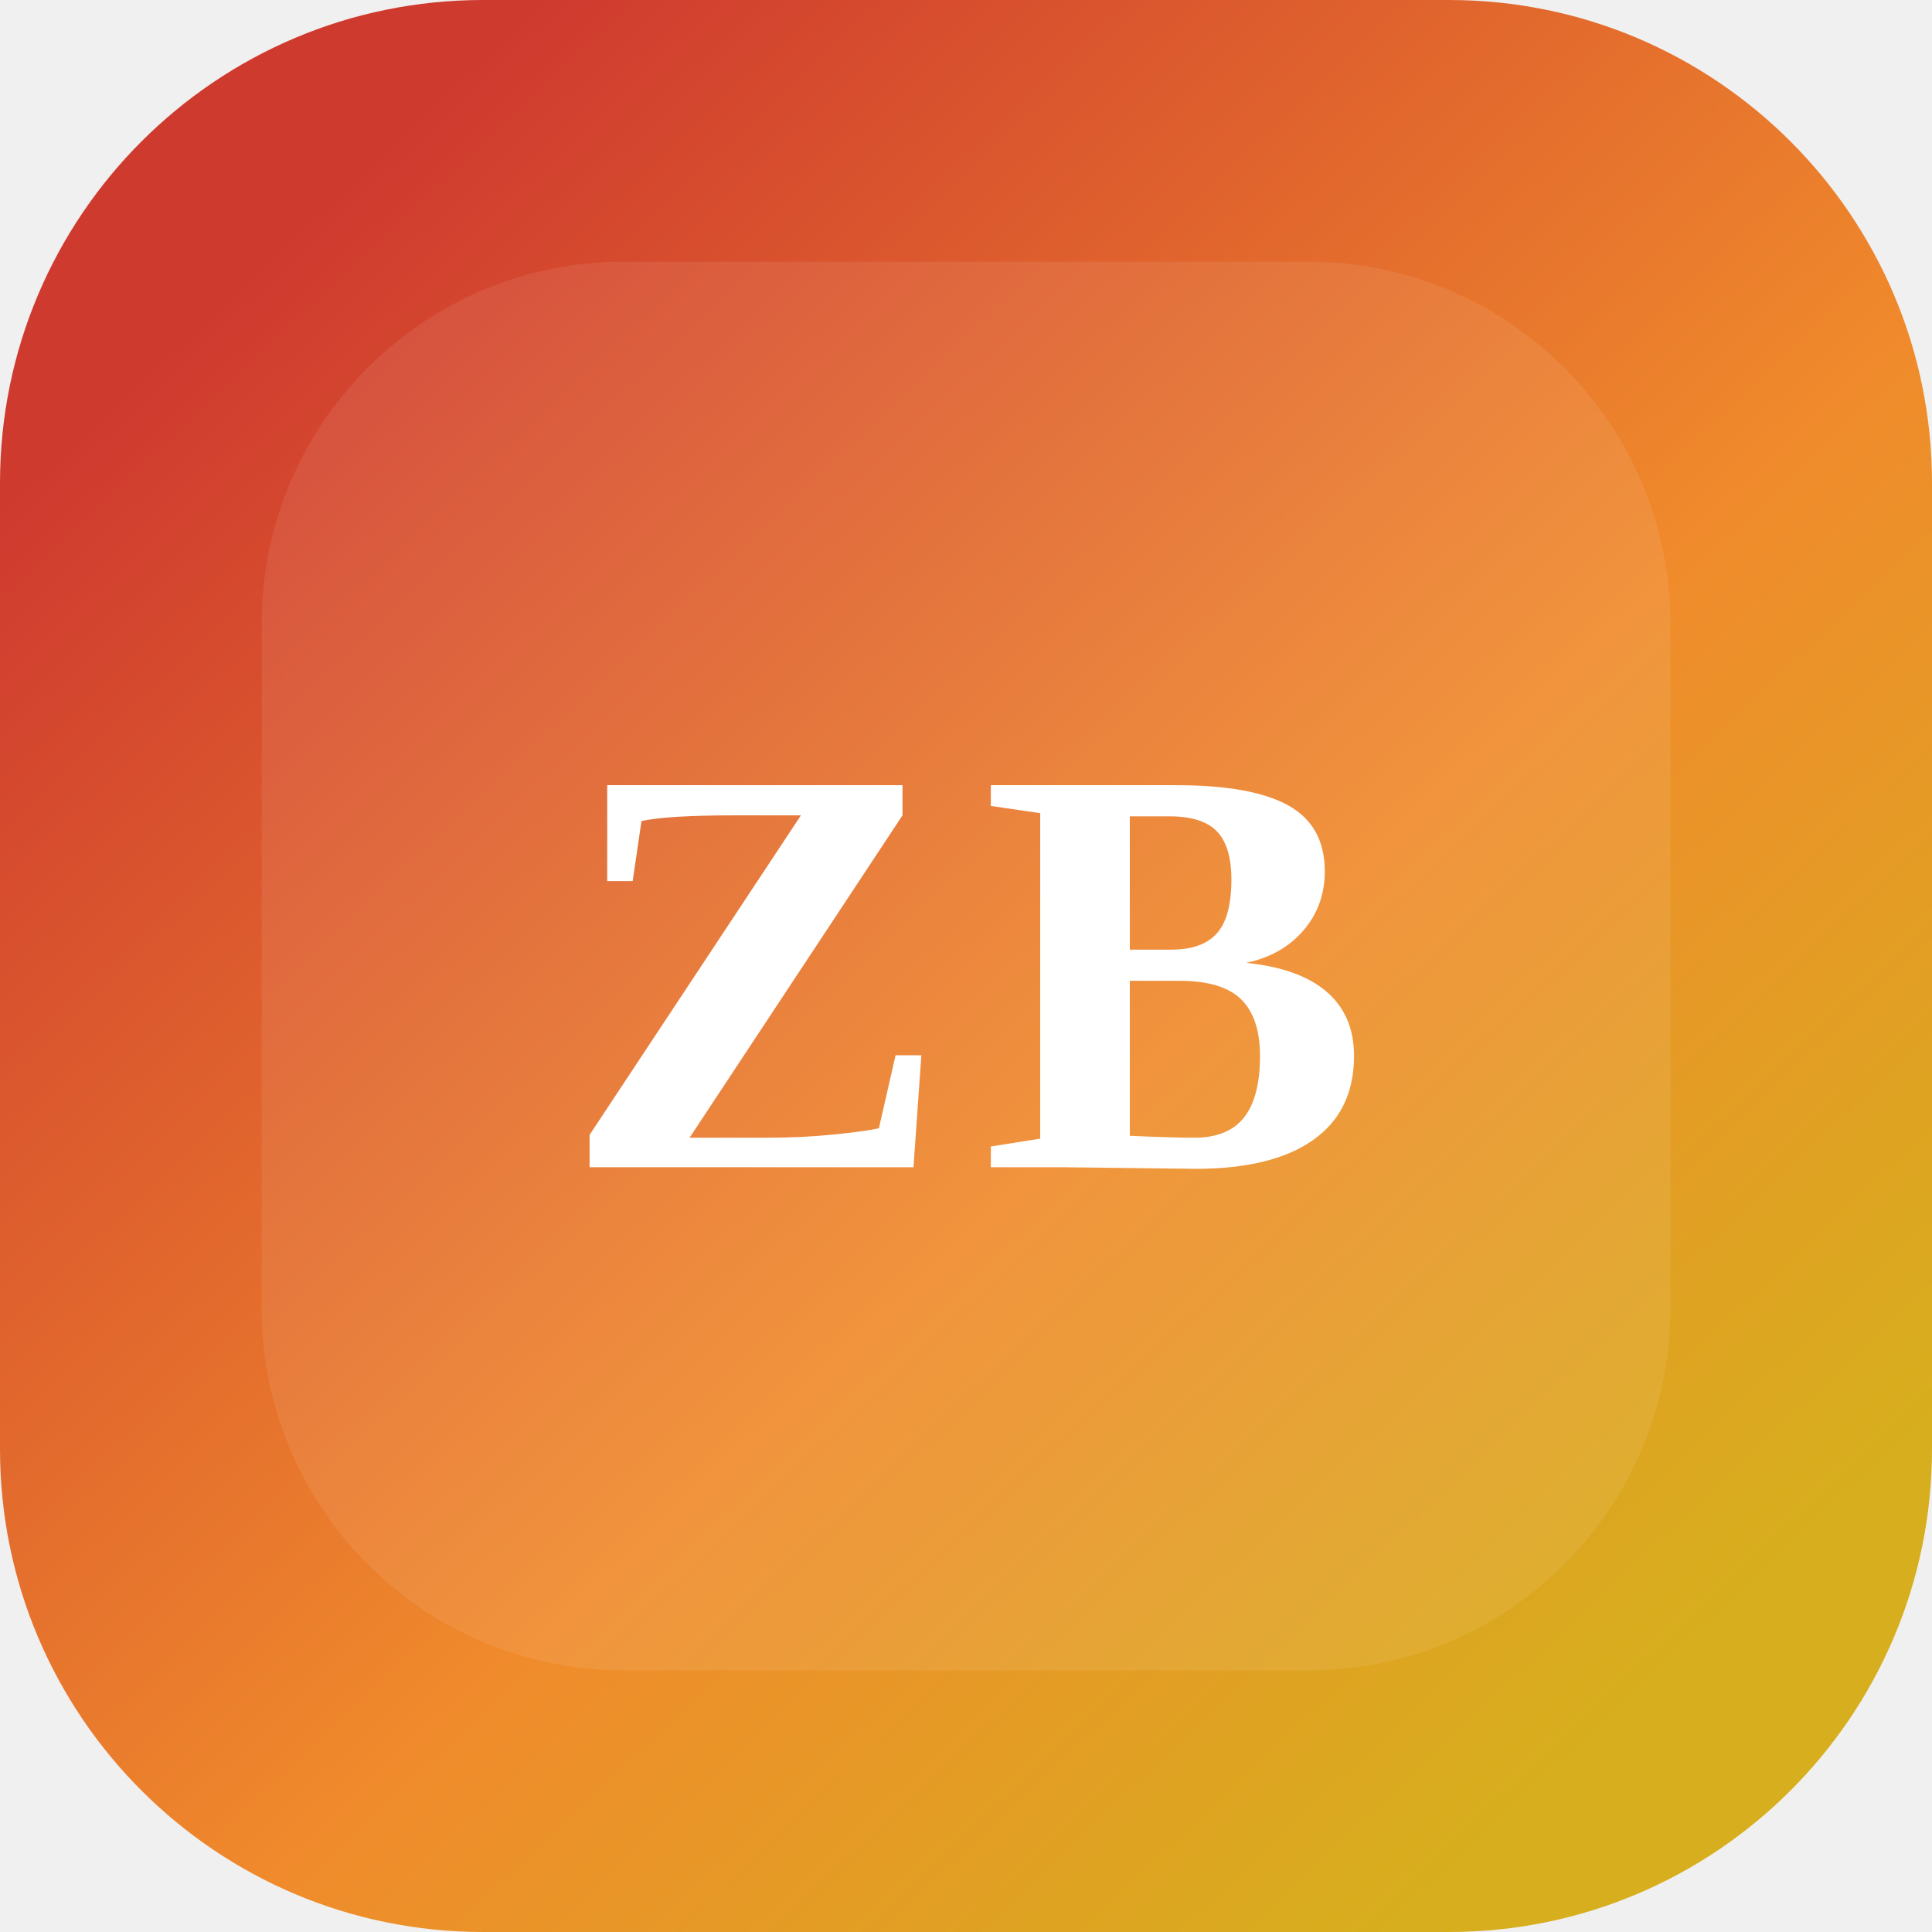
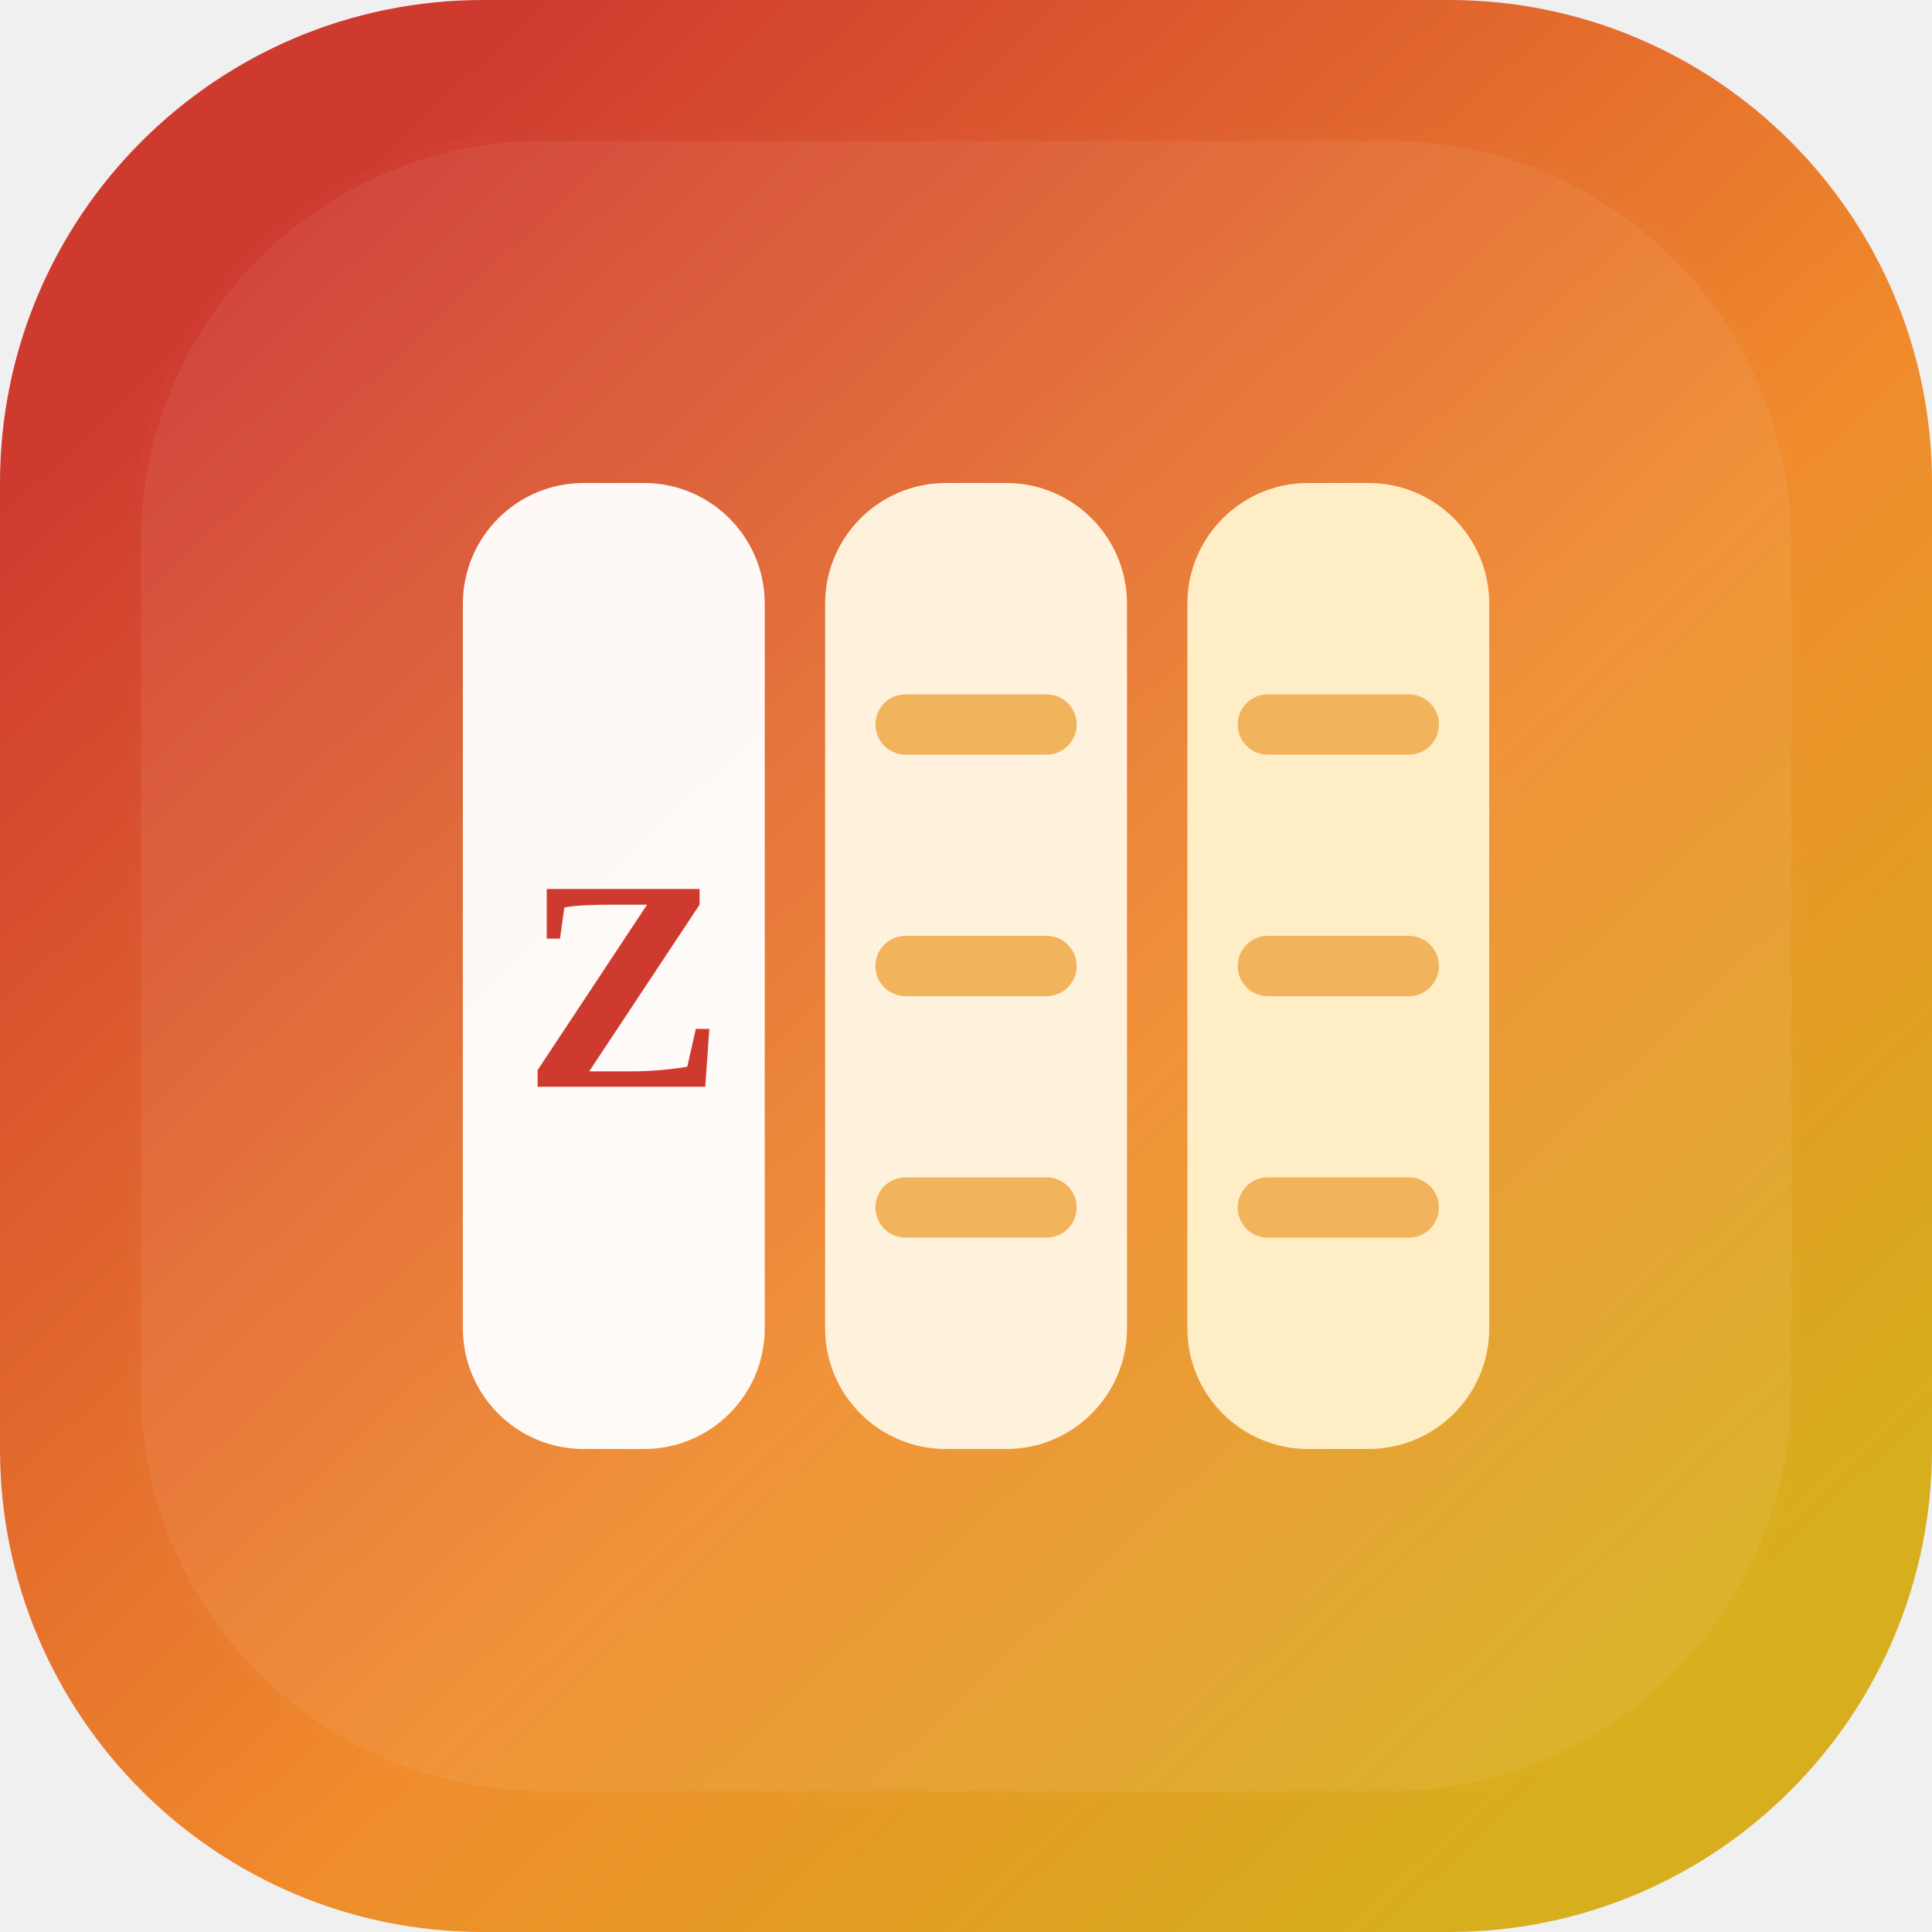
<svg xmlns="http://www.w3.org/2000/svg" viewBox="0 0 96 96" role="img" aria-labelledby="title">
  <defs>
    <linearGradient id="bg" x1="14" x2="82" y1="12" y2="84" gradientUnits="userSpaceOnUse">
      <stop offset="0" stop-color="#cf3a2f" />
      <stop offset=".6" stop-color="#f08b2c" />
      <stop offset="1" stop-color="#d7ae1d" />
    </linearGradient>
  </defs>
  <rect width="96" height="96" rx="24" fill="url(#bg)" />
-   <rect x="13" y="13" width="70" height="70" rx="18" fill="#ffffff" opacity=".08" />
-   <text x="48" y="58" fill="#ffffff" font-family="Source Sans 3, Segoe UI, sans-serif" font-size="29" font-weight="700" letter-spacing="1.5" text-anchor="middle">ZB</text>
+   <rect x="7" y="7" width="82" height="82" rx="20" fill="#ffffff" opacity=".07" stroke="#ffffff" stroke-opacity=".12" />
+   <rect x="23" y="24" width="15" height="48" rx="6" fill="#ffffff" opacity=".96" />
+   <rect x="41" y="24" width="15" height="48" rx="6" fill="#fff4df" opacity=".98" />
+   <rect x="59" y="24" width="15" height="48" rx="6" fill="#fff0c8" opacity=".98" />
+   <text x="31" y="54" fill="#cf3a2f" font-family="Source Sans 3, Segoe UI, sans-serif" font-size="15" font-weight="800" text-anchor="middle">Z</text>
+   <path d="M45 36h7M45 48h7M45 60h7M63 36h7M63 48h7M63 60h7" stroke="#f1b45d" stroke-linecap="round" stroke-width="3" />
</svg>
